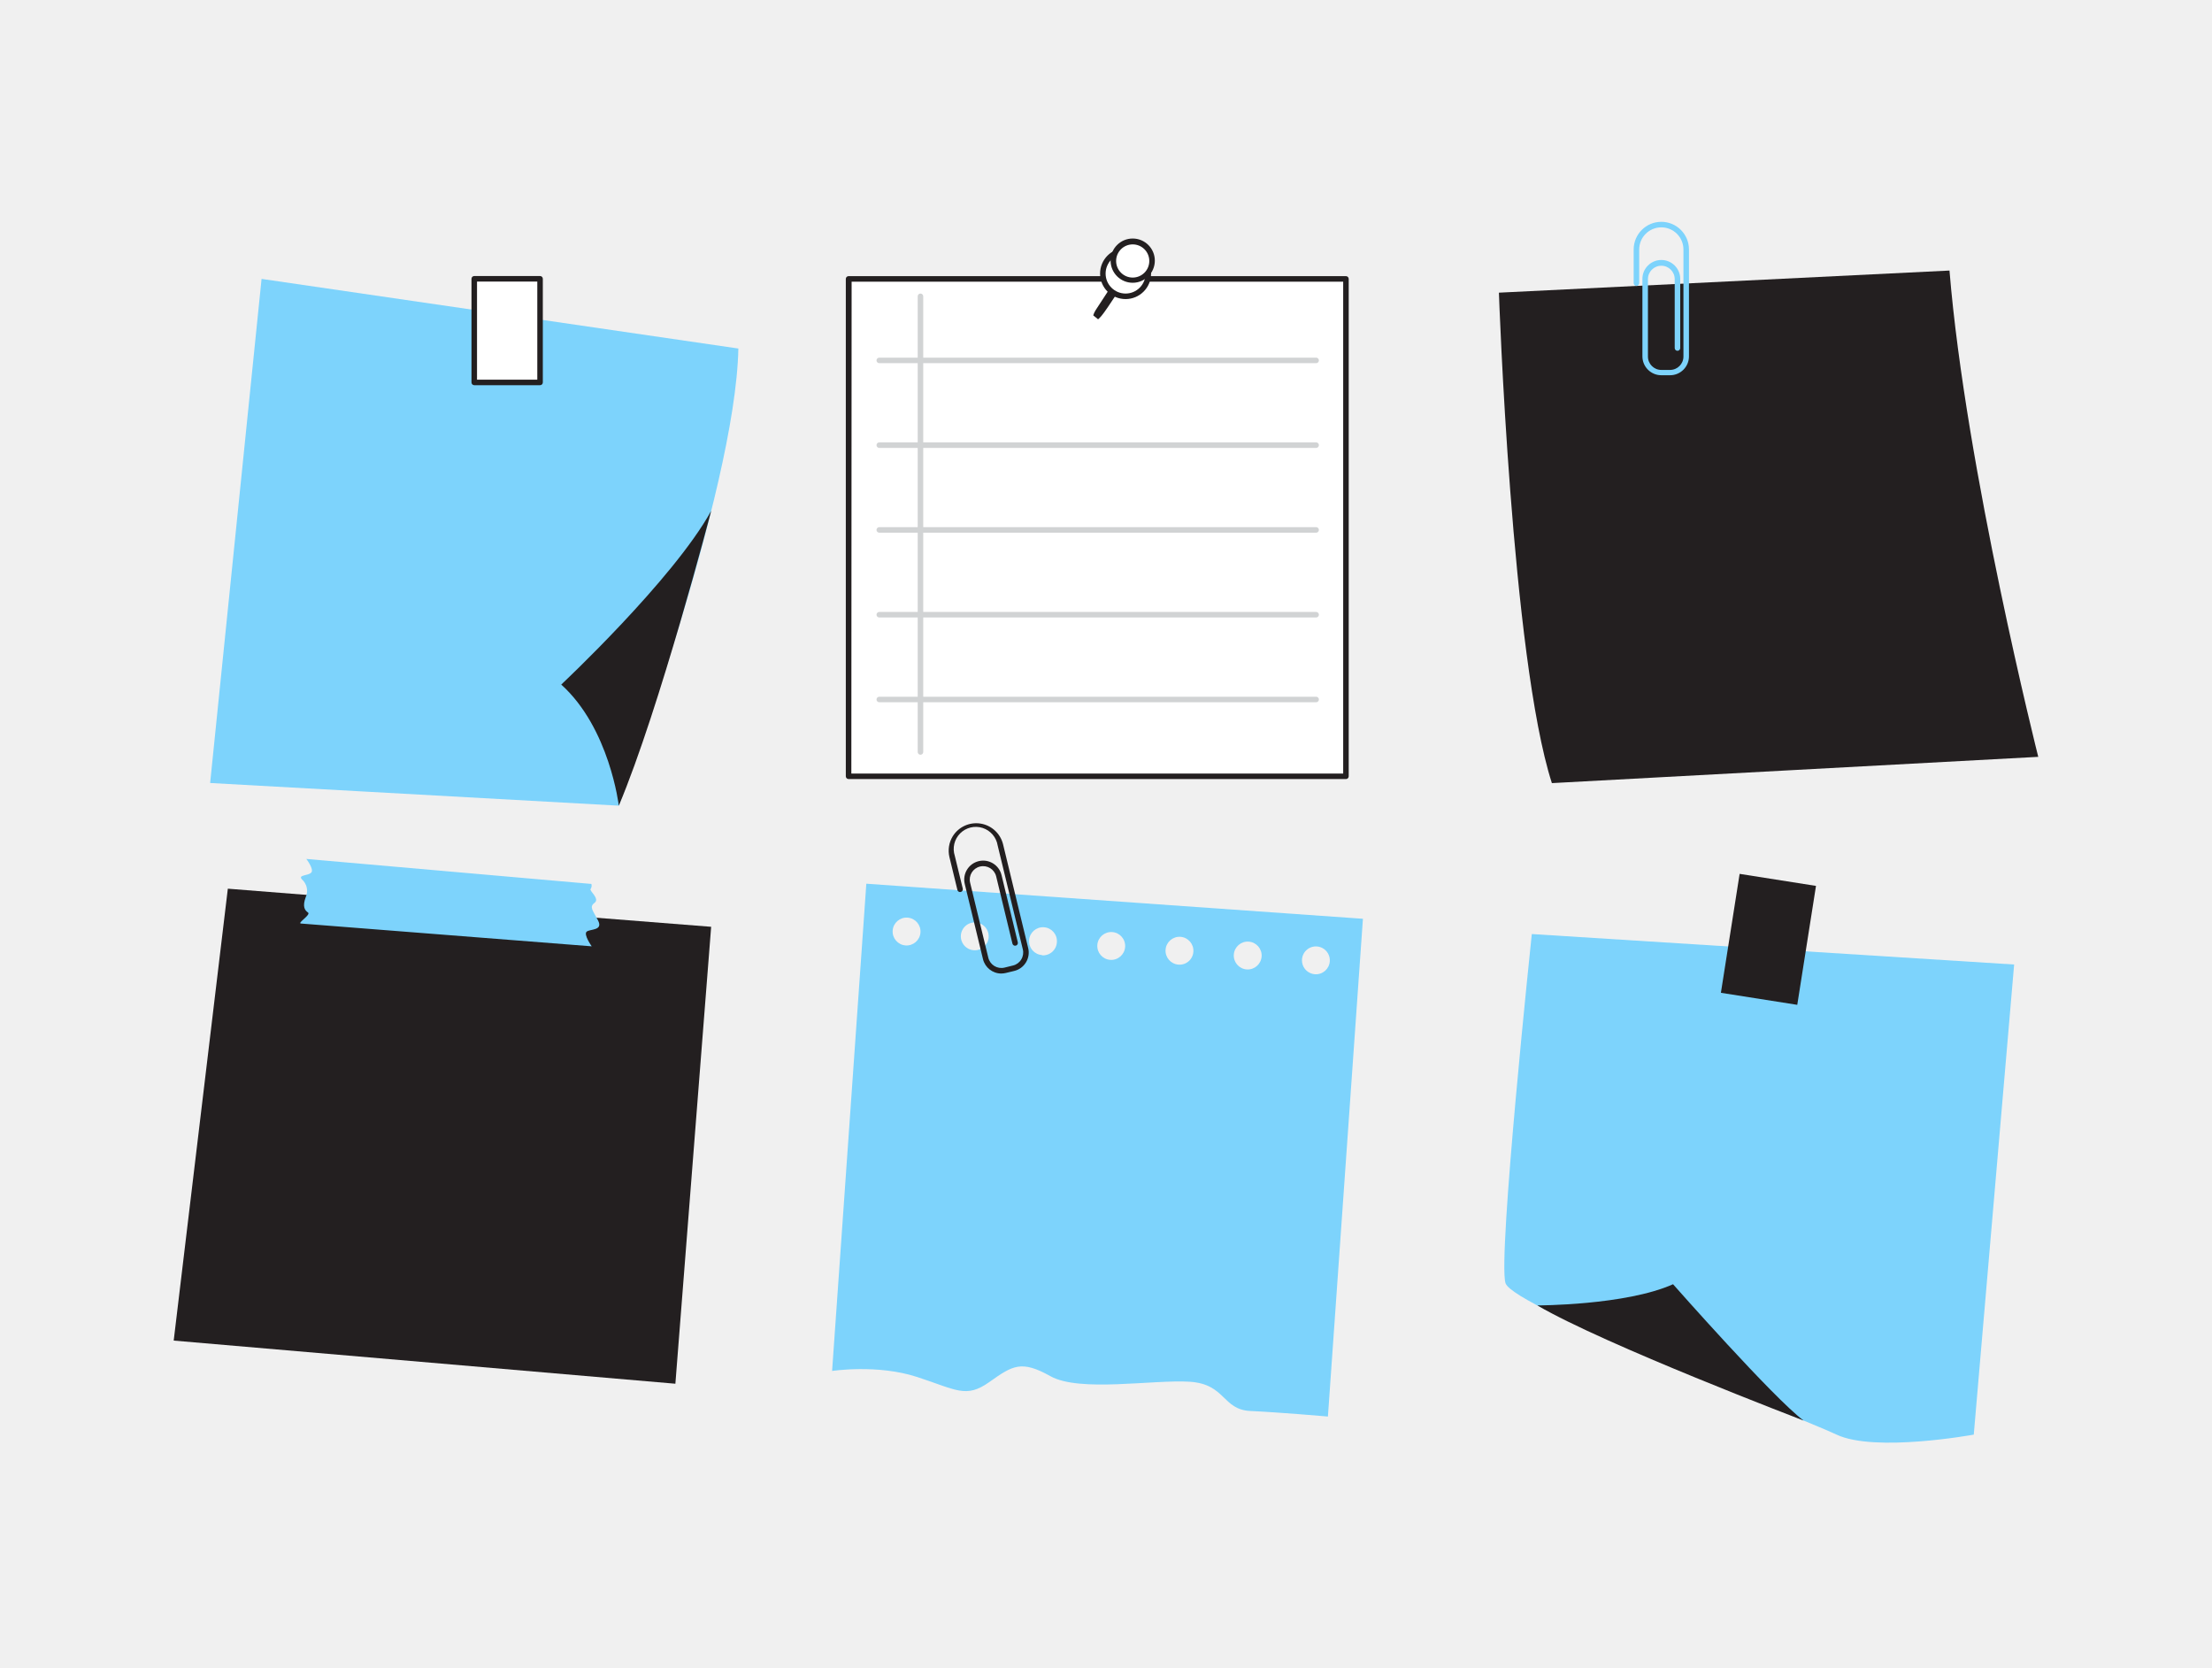
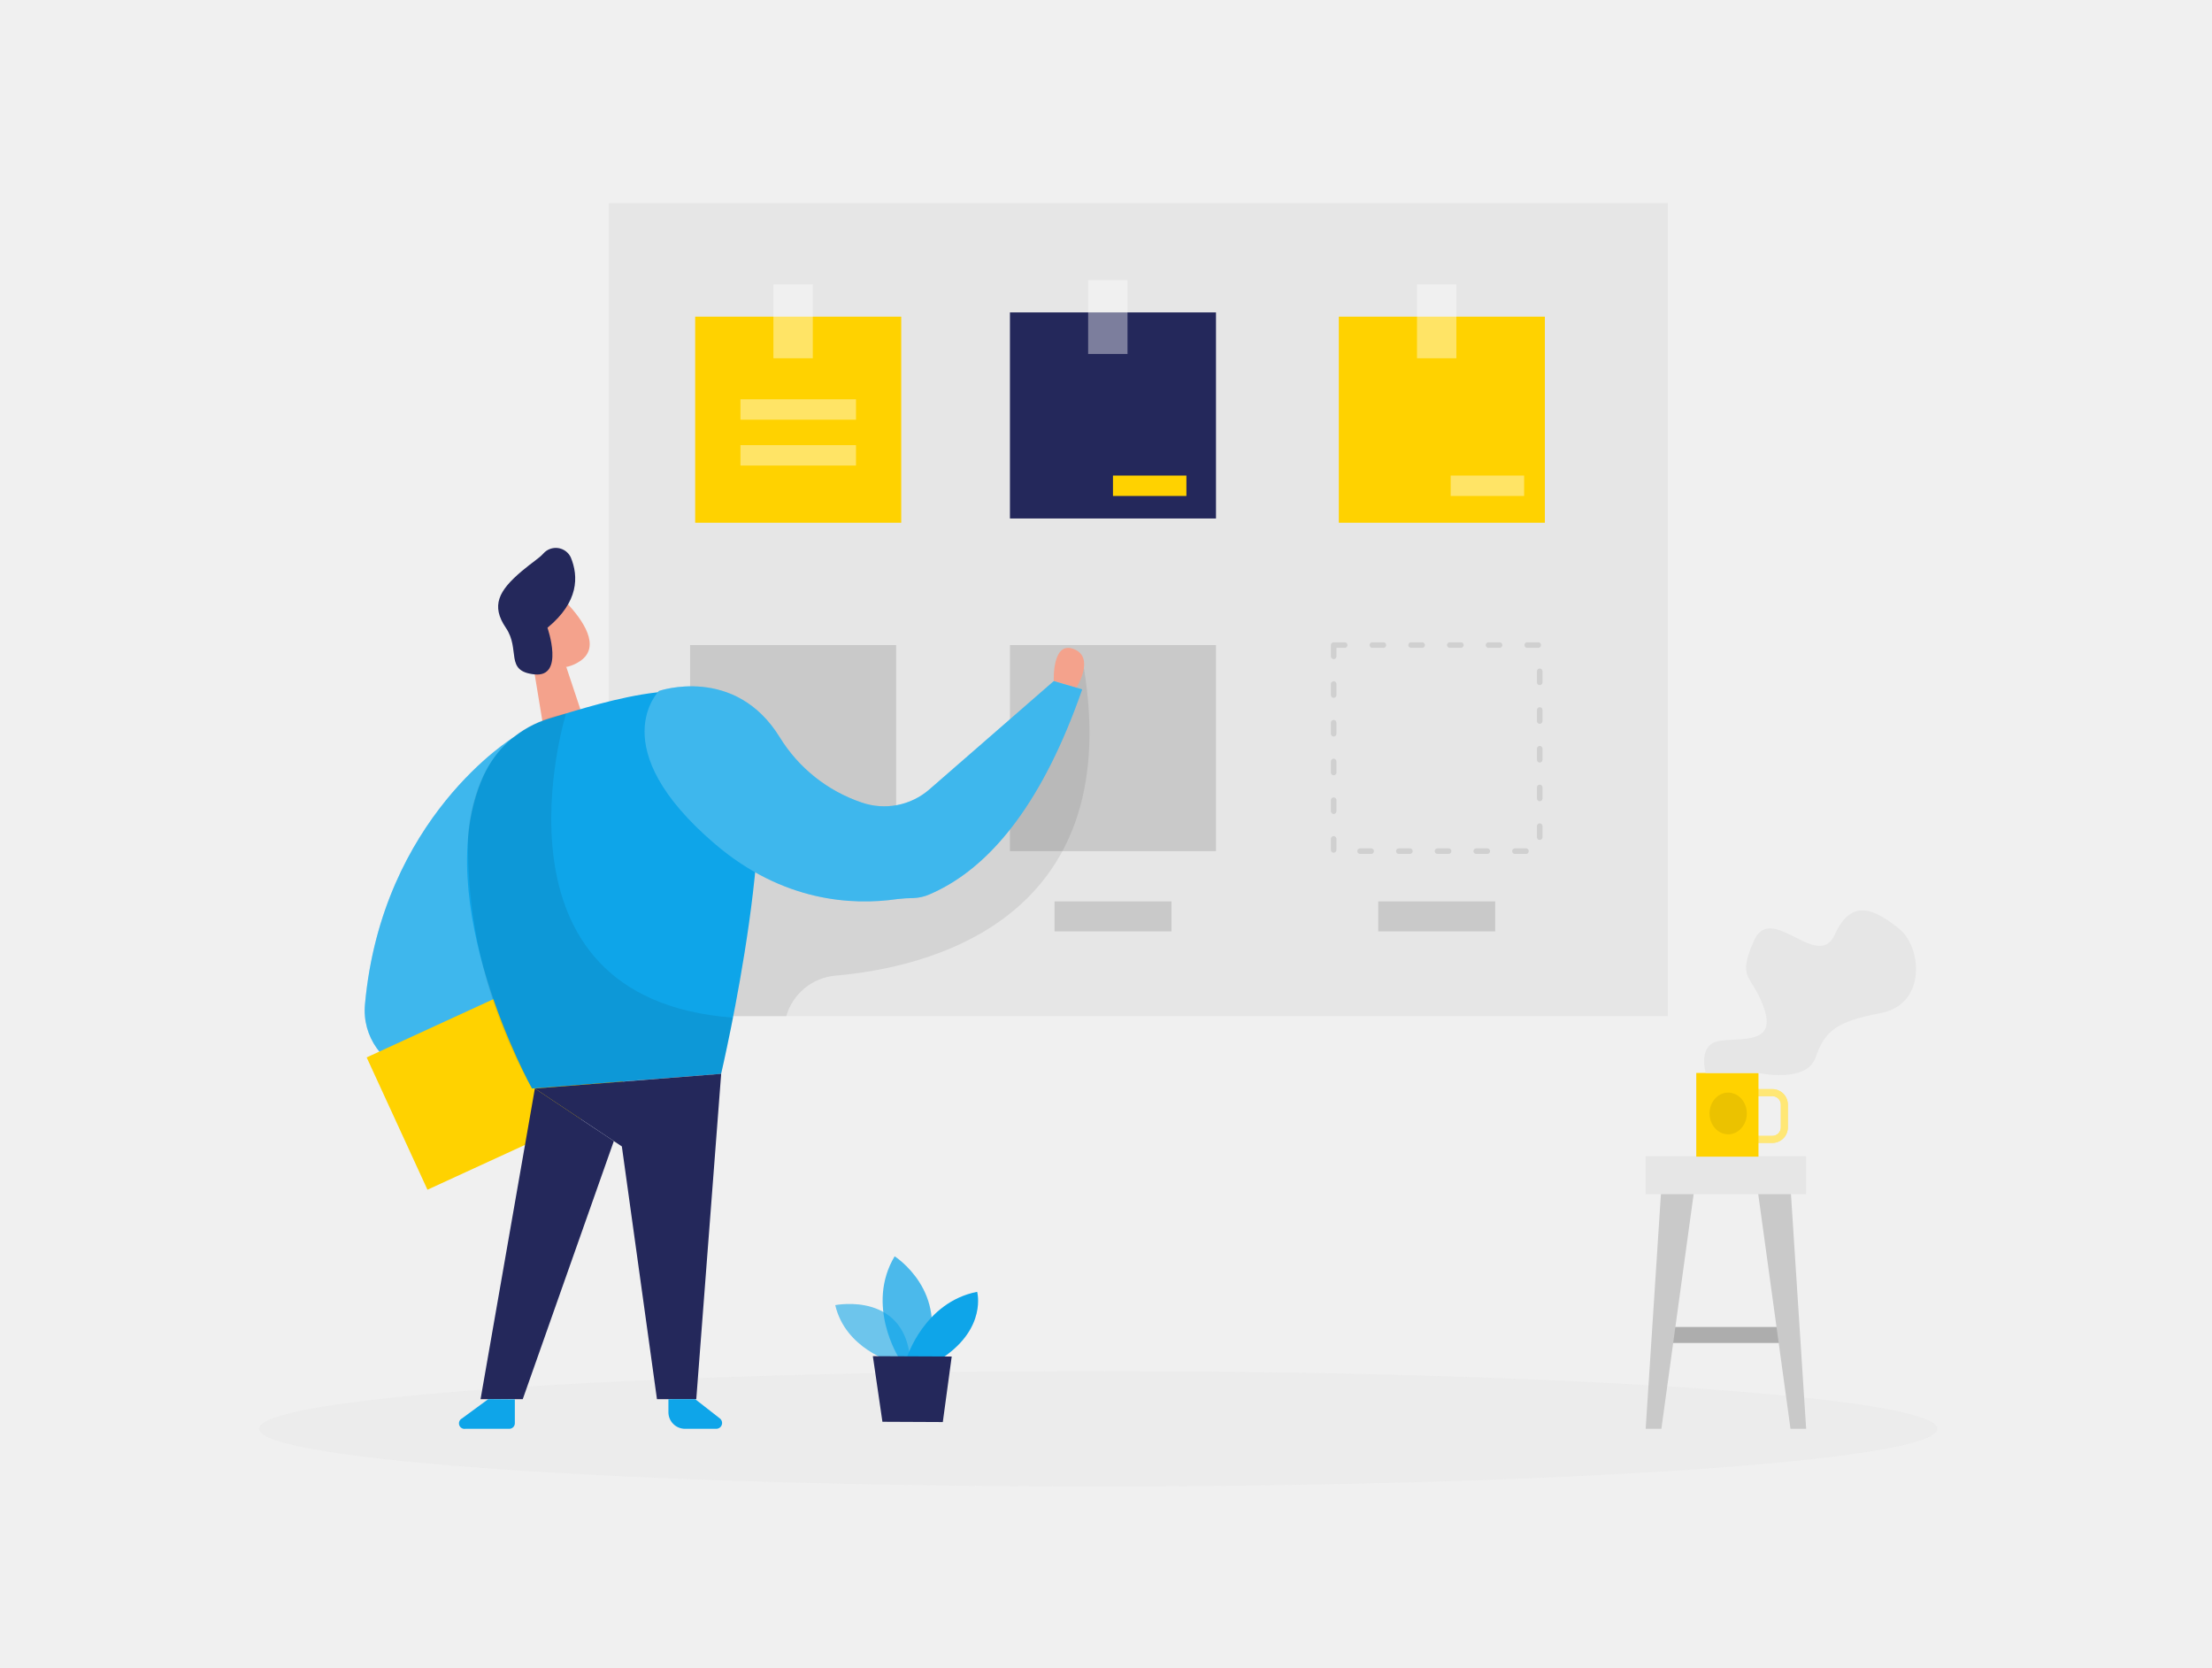
- <svg xmlns="http://www.w3.org/2000/svg" id="_70_notes" data-name="#70_notes" viewBox="0 0 400 300" width="406" height="306" class="illustration styles_illustrationTablet__1DWOa">
-   <path d="M47.3,49.69,38,140.84l73.91,4.1S133,88.28,133.52,62.28Z" fill="#7dd3fc" />
-   <path d="M111.9,144.94s-1.65-14-10.41-21.9c0,0,20.27-19,27.11-31.4C128.6,91.64,119.29,127.42,111.9,144.94Z" fill="#231f20" />
-   <rect x="85.76" y="49.67" width="11.91" height="18.74" fill="#fff" />
-   <path d="M97.66,68.91H85.76a.5.5,0,0,1-.5-.5V49.67a.5.5,0,0,1,.5-.5h11.9a.5.5,0,0,1,.5.5V68.41A.5.5,0,0,1,97.66,68.91Zm-11.4-1h10.9V50.17H86.26Z" fill="#231f20" />
-   <path d="M277,168.15s-6.21,58.76-4.75,63.14,52.92,24.09,59.86,27.37,24.81,0,24.81,0l7.3-85Z" fill="#7dd3fc" />
-   <path d="M278,235.3s16,0,24.54-3.83c0,0,18.21,20.65,23.61,24.65C326.19,256.12,290.17,242.42,278,235.3Z" fill="#231f20" />
-   <rect x="312.82" y="158.2" width="13.98" height="21.77" transform="translate(30.18 -47.67) rotate(8.95)" fill="#231f20" />
-   <polygon points="128.6 166.84 41.2 159.95 31.41 241.66 122.13 249.46 128.6 166.84" fill="#231f20" />
-   <path d="M106.94,159.09l-51.55-4.52s1.42,1.84.91,2.45-2.44.4-1.73,1.22a2.77,2.77,0,0,1,.71,3.26c-.61,1.63-.2,2.35.41,2.75s-2,1.94-1.27,2S107,170.37,107,170.37s-1.52-2.14-.91-2.65,3-.16,2.07-2-1.67-2.45-.65-3.21-1-2.19-.71-2.5A1.06,1.06,0,0,0,106.94,159.09Z" fill="#7dd3fc" />
-   <path d="M156.66,159.05l-6.19,88.1s8.18-1.25,15.34,1.08,8.87,3.92,13.1.92,5.77-4,11.05-1.05,18.62.58,25.17,1,5.87,5.06,11,5.29,14,1,14,1l6.33-90Zm7.1,11.16a2.52,2.52,0,1,1,2.69-2.33A2.52,2.52,0,0,1,163.76,170.21Zm12.34.87a2.52,2.52,0,1,1,2.68-2.33A2.52,2.52,0,0,1,176.1,171.08Zm12.33.87a2.52,2.52,0,1,1,2.69-2.34A2.52,2.52,0,0,1,188.43,172Zm12.34.87a2.52,2.52,0,1,1,2.69-2.34A2.52,2.52,0,0,1,200.77,172.82Zm12.34.86a2.52,2.52,0,1,1,2.69-2.33A2.5,2.5,0,0,1,213.11,173.68Zm12.34.87a2.52,2.52,0,1,1,2.69-2.33A2.53,2.53,0,0,1,225.45,174.55Zm12.34.87a2.52,2.52,0,1,1,2.68-2.34A2.52,2.52,0,0,1,237.79,175.42Z" fill="#7dd3fc" />
-   <path d="M181.06,175.29a3.41,3.41,0,0,1-3.31-2.62l-3.29-13.57a3.42,3.42,0,1,1,6.65-1.61l2.94,12.15a.5.5,0,0,1-.37.61.5.5,0,0,1-.6-.37l-2.94-12.15a2.42,2.42,0,0,0-4.71,1.14l3.29,13.57a2.43,2.43,0,0,0,2.92,1.78l1.54-.38a2.37,2.37,0,0,0,1.49-1.09,2.4,2.4,0,0,0,.29-1.83l-4.55-18.78a4,4,0,1,0-7.75,1.88l1.44,5.92a.51.51,0,0,1-.37.61.5.5,0,0,1-.6-.37l-1.44-5.93a5,5,0,0,1,.59-3.77,5,5,0,0,1,9.1,1.42l4.55,18.79a3.42,3.42,0,0,1-2.52,4.13l-1.53.37A3.83,3.83,0,0,1,181.06,175.29Z" fill="#231f20" />
-   <path d="M352.53,48.18l-81.48,4s2.28,66.05,9.58,88.68l87.95-4.75S355.45,84,352.53,48.18Z" fill="#231f20" />
-   <path d="M302,67.11h-1.58A3.42,3.42,0,0,1,297,63.69v-14a3.42,3.42,0,0,1,6.84,0v12.5a.5.5,0,0,1-.5.5.5.5,0,0,1-.5-.5V49.73a2.42,2.42,0,1,0-4.84,0v14a2.42,2.42,0,0,0,2.42,2.42H302a2.42,2.42,0,0,0,2.42-2.42V44.37a4,4,0,1,0-8,0v6.09a.5.5,0,0,1-.5.5.5.5,0,0,1-.5-.5V44.37a5,5,0,1,1,10,0V63.69A3.42,3.42,0,0,1,302,67.11Z" fill="#7dd3fc" />
-   <path d="M153.45,49.69v89.94h89.94V49.69Z" fill="#fff" />
-   <path d="M243.39,140.13H153.45a.51.51,0,0,1-.5-.5V49.69a.5.5,0,0,1,.5-.5h89.94a.5.5,0,0,1,.5.5v89.94A.5.5,0,0,1,243.39,140.13Zm-89.44-1h88.94V50.19H154Z" fill="#231f20" />
-   <path d="M166.45,135.73a.5.5,0,0,1-.5-.5V52.84a.5.5,0,0,1,1,0v82.39A.5.5,0,0,1,166.45,135.73Z" fill="#d1d3d4" />
-   <path d="M238,64.93H159a.5.5,0,0,1-.5-.5.5.5,0,0,1,.5-.5h79a.5.5,0,0,1,.5.5A.5.5,0,0,1,238,64.93Z" fill="#d1d3d4" />
-   <path d="M238,80.25H159a.5.5,0,0,1-.5-.5.5.5,0,0,1,.5-.5h79a.5.5,0,0,1,.5.5A.5.5,0,0,1,238,80.25Z" fill="#d1d3d4" />
-   <path d="M238,95.58H159a.5.5,0,0,1-.5-.5.5.5,0,0,1,.5-.5h79a.5.5,0,0,1,.5.5A.5.5,0,0,1,238,95.58Z" fill="#d1d3d4" />
-   <path d="M238,110.91H159a.5.5,0,0,1,0-1h79a.5.5,0,0,1,0,1Z" fill="#d1d3d4" />
-   <path d="M238,126.24H159a.5.5,0,0,1,0-1h79a.5.5,0,0,1,0,1Z" fill="#d1d3d4" />
-   <path d="M198.57,57a5.82,5.82,0,0,0,.6-.61c1-1.16,4.7-7,4.7-7l-1.45-.62s-3.64,5.56-4.3,6.58a4.12,4.12,0,0,0-.43.93Z" fill="#231f20" />
-   <circle cx="203.55" cy="48.73" r="4.11" fill="#fff" />
-   <path d="M203.55,53.34a4.61,4.61,0,1,1,4.6-4.61A4.61,4.61,0,0,1,203.55,53.34Zm0-8.22a3.61,3.61,0,1,0,3.6,3.61A3.61,3.61,0,0,0,203.55,45.12Z" fill="#231f20" />
-   <circle cx="204.83" cy="46.42" r="3.47" fill="#fff" />
-   <path d="M204.83,50.39a4,4,0,1,1,4-4A4,4,0,0,1,204.83,50.39Zm0-6.94a3,3,0,1,0,3,3A3,3,0,0,0,204.83,43.45Z" fill="#231f20" />
+ <svg xmlns="http://www.w3.org/2000/svg" id="Layer_1" data-name="Layer 1" viewBox="0 0 400 300" width="406" height="306" class="illustration styles_illustrationTablet__1DWOa">
+   <ellipse cx="198.59" cy="257.61" rx="151.74" ry="10.42" fill="#e6e6e6" opacity="0.45" />
+   <rect x="110.1" y="36" width="191.49" height="147" fill="#e6e6e6" />
+   <path d="M161.45,245.55s-8.55-2.34-10.41-10.3c0,0,13.25-2.68,13.63,11Z" fill="#0ea5e9" opacity="0.58" />
+   <path d="M162.5,244.7s-6-9.45-.72-18.28c0,0,10.08,6.4,5.6,18.3Z" fill="#0ea5e9" opacity="0.73" />
+   <path d="M164,244.71s3.16-10,12.7-11.87c0,0,1.79,6.48-6.18,11.89Z" fill="#0ea5e9" />
+   <polygon points="157.84 244.48 159.57 256.34 170.49 256.39 172.1 244.54 157.84 244.48" fill="#24285b" />
+   <rect x="182.63" y="55.75" width="37.26" height="37.26" fill="#24285b" />
+   <rect x="196.77" y="49.91" width="7.12" height="13.36" fill="#fff" opacity="0.4" />
+   <rect x="242.1" y="56.52" width="37.26" height="37.26" fill="#ffd200" />
+   <rect x="241.17" y="115.9" width="37.26" height="37.26" fill="none" stroke="#c9c9c9" stroke-linecap="round" stroke-linejoin="round" stroke-dasharray="2 5" opacity="0.76" />
+   <rect x="182.63" y="115.9" width="37.26" height="37.26" fill="#c9c9c9" />
+   <rect x="124.79" y="115.9" width="37.26" height="37.26" fill="#c9c9c9" />
+   <rect x="256.24" y="50.68" width="7.12" height="13.36" fill="#fff" opacity="0.4" />
+   <rect x="125.71" y="56.52" width="37.26" height="37.26" fill="#ffd200" />
+   <rect x="139.86" y="50.68" width="7.12" height="13.36" fill="#fff" opacity="0.4" />
+   <path d="M140.67,139l-14.74.4L121.08,183h21.1a10.19,10.19,0,0,1,8.89-7.33C167.45,174.26,203.5,166,196,120h0L176,143.35l-19.8,10.33Z" opacity="0.08" />
+   <polygon points="102.4 119.85 105.2 128.26 98.55 132.49 96.15 117.92 102.4 119.85" fill="#f4a28c" />
+   <path d="M93.87,109.79a5.24,5.24,0,0,1,8.66-1.45c2.83,3,6.24,7.83,2.38,10.45-5.91,4-11.33-3.48-11.33-3.48A9.61,9.61,0,0,1,93.87,109.79Z" fill="#f4a28c" />
+   <path d="M98.19,115s-1.51-1.27-2.2.53,2,2.67,2.79,1.76S98.19,115,98.19,115Z" fill="#f4a28c" />
+   <path d="M92.89,132.57S69.08,147,66,180.83a11.73,11.73,0,0,0,8.89,12.54l27.91,6.73Z" fill="#0ea5e9" />
+   <path d="M92.89,132.57S69.08,147,66,180.83a11.73,11.73,0,0,0,8.89,12.54l27.91,6.73Z" fill="#fff" opacity="0.2" />
+   <rect x="69.97" y="180.83" width="40.27" height="26.33" transform="translate(-72.78 55.36) rotate(-24.68)" fill="#ffd200" />
+   <path d="M99,112.77s3.14,9-2.34,8.43-2.47-4.43-5.19-8.43-1.29-6.71,2.86-10.22c1.9-1.61,3.18-2.36,3.94-3.22a3,3,0,0,1,4.94.7C104.65,103.49,104.66,108.11,99,112.77Z" fill="#24285b" />
+   <path d="M87.39,139.65a19.14,19.14,0,0,1,12-10.49c10.18-3.06,29.52-9.48,35.23.05,7.82,13-4.22,64.22-4.22,64.22L96.2,196.08S77.38,162.14,87.39,139.65Z" fill="#0ea5e9" />
+   <polygon points="130.41 193.43 125.91 252.25 118.8 252.25 112.45 206.55 96.72 196.08 130.41 193.43" fill="#24285b" />
+   <polygon points="96.72 196.08 86.9 252.25 94.53 252.25 111 205.59 96.72 196.08" fill="#24285b" />
+   <path d="M102.36,128.27s-16,51.54,30.21,55l-2.16,10.2L96.2,196.08a88.92,88.92,0,0,1-11.55-45.51s.3-13.15,9.55-19A20.86,20.86,0,0,1,102.36,128.27Z" opacity="0.08" />
+   <path d="M88.29,252.25l-4.74,3.48a1,1,0,0,0,.62,1.88H92.1a1,1,0,0,0,1-1v-4.32Z" fill="#0ea5e9" />
+   <path d="M125.71,252.25l4.46,3.48a1.05,1.05,0,0,1-.65,1.88h-5.65a3,3,0,0,1-3-3v-2.35Z" fill="#0ea5e9" />
+   <path d="M194.65,123.61s3.46-5.49-.49-7-3.6,5.78-3.6,5.78Z" fill="#f4a28c" />
+   <path d="M195.69,123.91l-5.13-1.5L168.06,142h0a12.45,12.45,0,0,1-12.27,2.36A27.88,27.88,0,0,1,141,132.57c-8.09-13.12-21.83-8.38-21.83-8.38s-10.35,10.21,10.16,27.71c12.25,10.44,24.78,11.1,32.9,9.93a27.3,27.3,0,0,1,3-.19,7.89,7.89,0,0,0,2.78-.63,30.27,30.27,0,0,0,3.18-1.58h0C179.55,154.68,188.53,144.49,195.69,123.91Z" fill="#0ea5e9" />
+   <path d="M195.69,123.91l-5.13-1.5L168.06,142h0a12.45,12.45,0,0,1-12.27,2.36A27.88,27.88,0,0,1,141,132.57c-8.09-13.12-21.83-8.38-21.83-8.38s-10.35,10.21,10.16,27.71c12.25,10.44,24.78,11.1,32.9,9.93a27.3,27.3,0,0,1,3-.19,7.89,7.89,0,0,0,2.78-.63,30.27,30.27,0,0,0,3.18-1.58h0C179.55,154.68,188.53,144.49,195.69,123.91Z" fill="#fff" opacity="0.2" />
+   <rect x="133.9" y="71.46" width="20.89" height="3.69" fill="#fff" opacity="0.4" />
+   <rect x="262.33" y="85.25" width="13.28" height="3.69" fill="#fff" opacity="0.4" />
+   <rect x="201.26" y="85.25" width="13.28" height="3.69" fill="#ffd200" />
+   <rect x="133.9" y="79.75" width="20.89" height="3.69" fill="#fff" opacity="0.4" />
+   <rect x="249.23" y="162.25" width="21.15" height="5.42" fill="#c9c9c9" />
+   <rect x="190.69" y="162.25" width="21.15" height="5.42" fill="#c9c9c9" />
+   <rect x="301.35" y="239.2" width="22.47" height="2.89" fill="#adadad" />
+   <polygon points="300.43 213.9 297.59 257.61 300.43 257.61 306.44 213.9 300.43 213.9" fill="#c9c9c9" />
+   <polygon points="323.78 213.9 326.61 257.61 323.78 257.61 317.77 213.9 323.78 213.9" fill="#c9c9c9" />
+   <rect x="297.59" y="208.31" width="29.02" height="6.88" fill="#e6e6e6" />
+   <path d="M320.49,205.92h-5.78v-1.27h5.78a1.54,1.54,0,0,0,1.54-1.54V199a1.54,1.54,0,0,0-1.54-1.54h-5.78v-1.27h5.78A2.81,2.81,0,0,1,323.3,199v4.13A2.81,2.81,0,0,1,320.49,205.92Z" fill="#ffd200" />
+   <path d="M320.49,205.92h-5.78v-1.27h5.78a1.54,1.54,0,0,0,1.54-1.54V199a1.54,1.54,0,0,0-1.54-1.54h-5.78v-1.27h5.78A2.81,2.81,0,0,1,323.3,199v4.13A2.81,2.81,0,0,1,320.49,205.92Z" fill="#fff" opacity="0.46" />
+   <rect x="306.74" y="193.27" width="11.25" height="15.13" fill="#ffd200" />
+   <ellipse cx="312.51" cy="200.59" rx="3.37" ry="3.77" opacity="0.08" />
+   <path d="M308.45,193.27s-1.59-5.3,2.65-5.83,10.08.53,7.9-5.84-5-5-1.85-12.2,11.56,5.63,14.64-1.16,7.32-4.45,11.56-1.11,5.09,13.73-3.29,15.32-10.08,3.41-11.77,8.07S318,193.27,318,193.27Z" fill="#e6e6e6" />
</svg>
